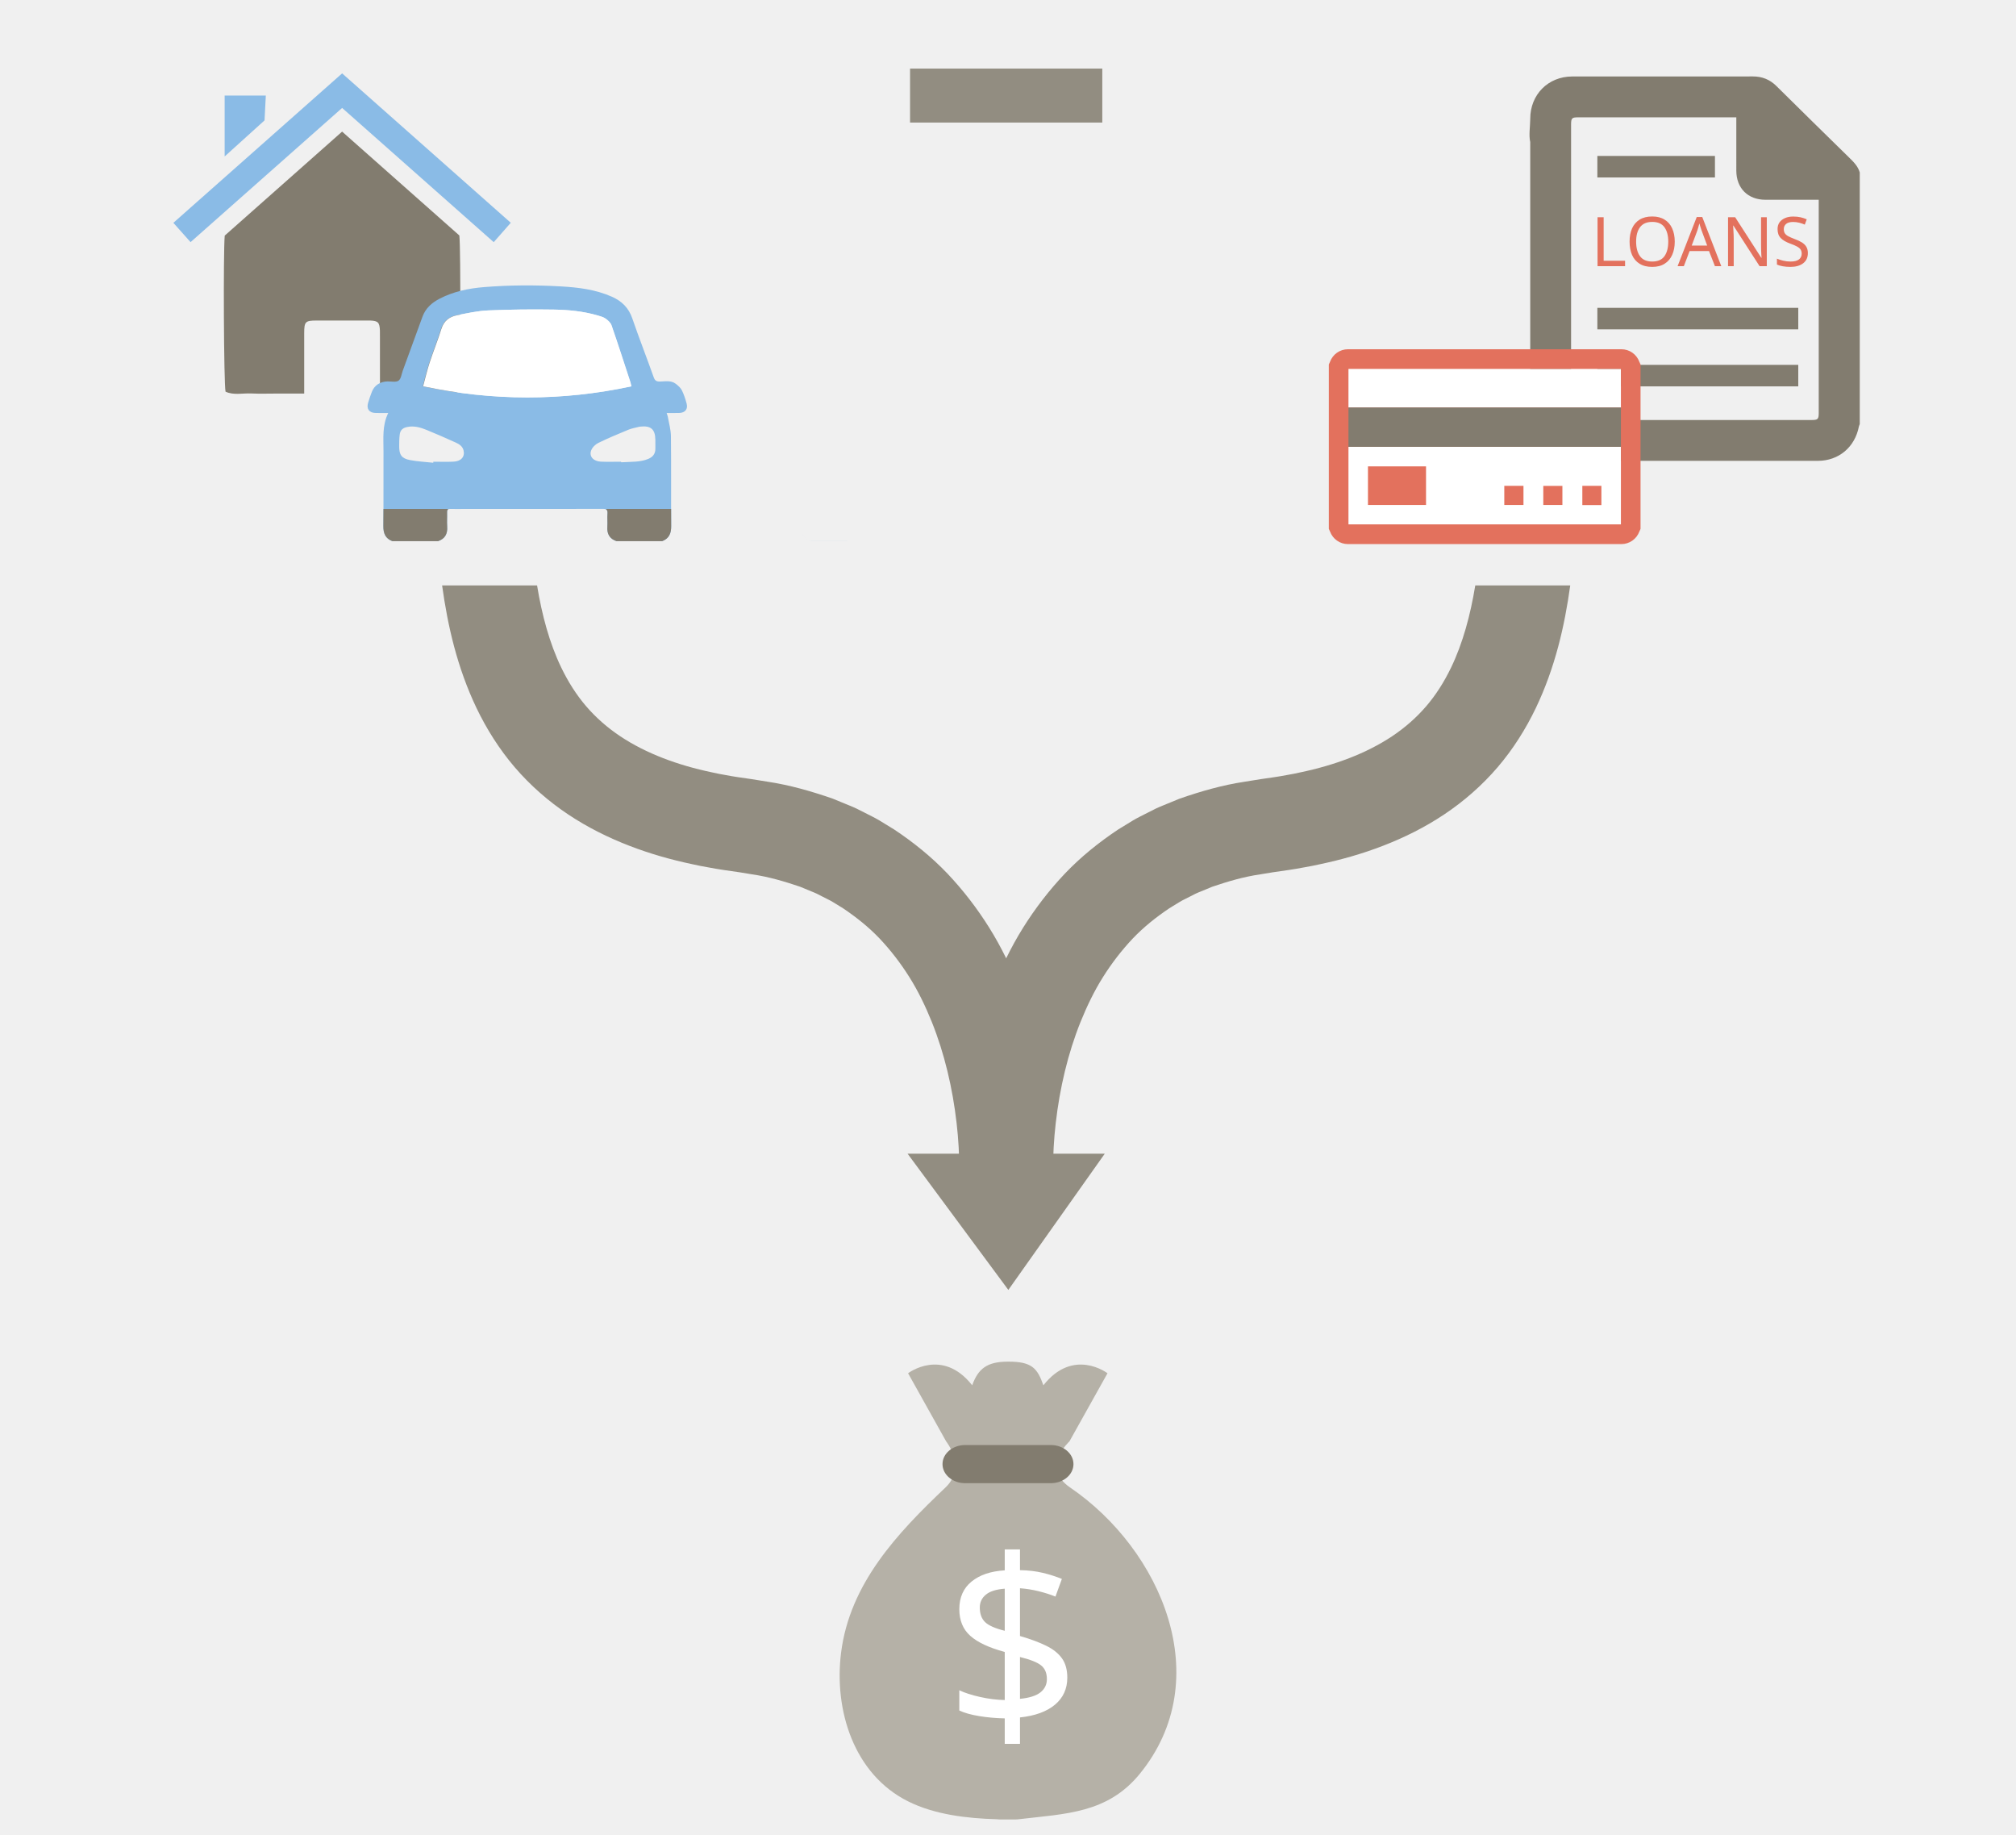
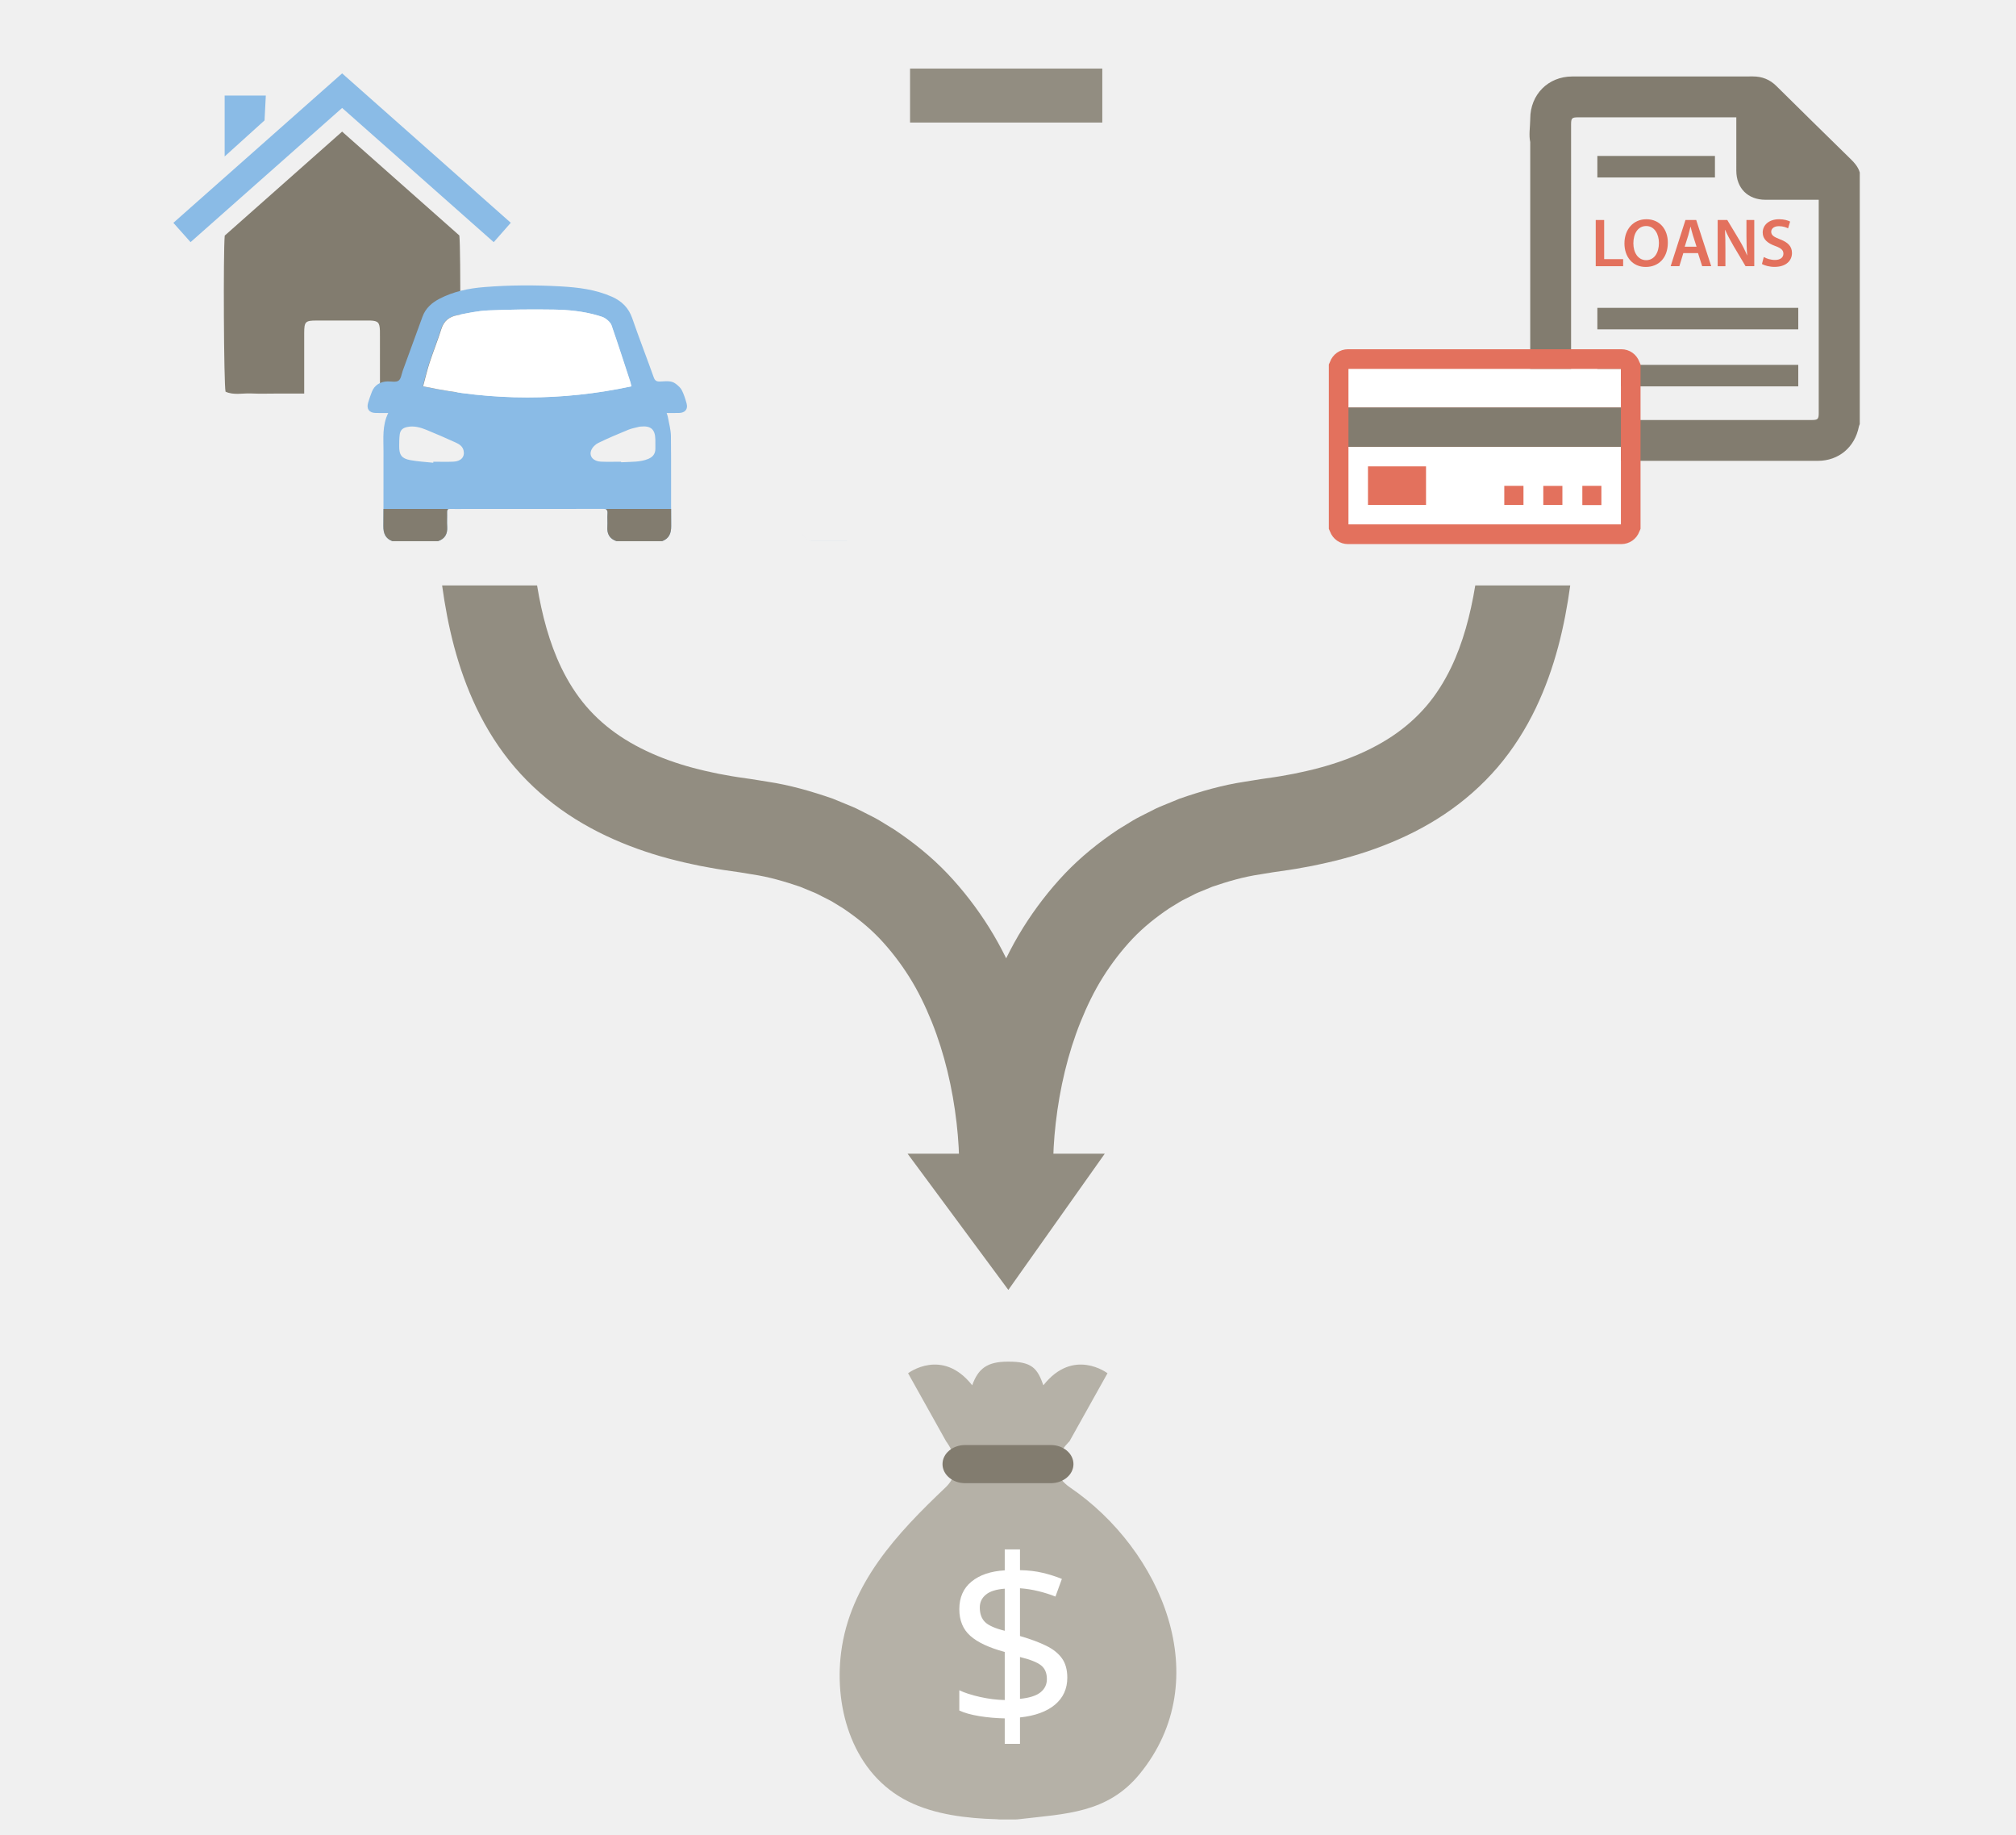
<svg xmlns="http://www.w3.org/2000/svg" version="1.1" id="Layer_1" x="0px" y="0px" width="500px" height="455px" viewBox="0 0 500 455" enable-background="new 0 0 500 455" xml:space="preserve">
-   <path fill="#827C6F" d="M379.519,88.9c-0.004,5.044-0.004,10.088,0.009,15.132c0.014,5.699,4.52,10.23,10.207,10.235  c20.373,0.018,40.745,0.014,61.118,0.001c5.184-0.003,9.186-3.382,10.183-8.512c0.039-0.205,0.142-0.397,0.215-0.594  c0-20.8,0-41.6,0-62.397c-0.446-1.567-1.56-2.644-2.68-3.739c-6.009-5.884-12.016-11.774-17.993-17.693  c-1.634-1.619-3.543-2.382-5.825-2.38c-14.941,0.013-29.885-0.001-44.827,0.011c-5.962,0.006-10.394,4.485-10.402,10.469  c0,0.001,0,0.003,0,0.005l-0.004-0.005v0.188c-0.027,1.875-0.381,3.872,0,5.606V88.9L379.519,88.9z M389.646,94.344l0.007,0.003  v-46.26c0,0.001,0.001,0.001,0.002,0.002c0-0.408,0-0.817,0-1.226c-0.001-5.323-0.006-10.647-0.002-15.971  c0-1.599,0.2-1.799,1.754-1.799c12.671-0.001,25.341-0.001,38.013-0.001c0.35,0,0.699,0,1.212,0c0,0.447,0,0.821,0,1.195  c0,4.01-0.009,8.021,0.001,12.032c0.012,4.349,2.861,7.204,7.204,7.215c3.975,0.011,7.95,0.003,11.926,0.003  c0.385,0,0.771,0,1.312,0c0,0.451,0,0.826,0,1.201c0,17.214,0,34.428,0,51.641c0,1.56-0.211,1.766-1.791,1.766  c-19.271,0-38.545-0.001-57.816-0.003c-1.643,0-1.81-0.173-1.811-1.842C389.653,99.646,389.647,96.995,389.646,94.344z" />
-   <path fill="#928D81" d="M365.891,145.156c-1.201,7.338-3.075,14.296-5.98,20.332c-1.711,3.555-3.756,6.789-6.195,9.636  c-2.445,2.84-5.271,5.317-8.473,7.452c-6.401,4.257-14.262,7.175-22.77,8.945c-1.047,0.252-2.127,0.445-3.209,0.635  c-1.083,0.187-2.146,0.417-3.253,0.555l-3.294,0.477l-4.023,0.646c-5.42,0.814-10.828,2.352-16.137,4.201l-3.93,1.612  c-0.65,0.282-1.314,0.521-1.951,0.841l-1.909,0.963c-1.263,0.663-2.562,1.252-3.786,1.991l-3.662,2.241  c-4.768,3.168-9.266,6.794-13.203,10.925c-3.922,4.136-7.375,8.642-10.34,13.375c-1.561,2.485-2.955,5.04-4.229,7.634  c-1.275-2.595-2.67-5.15-4.231-7.636c-2.964-4.733-6.418-9.239-10.34-13.376c-3.938-4.131-8.436-7.756-13.203-10.925l-3.663-2.241  c-1.225-0.739-2.523-1.328-3.786-1.991l-1.909-0.962c-0.636-0.32-1.301-0.56-1.951-0.841l-3.931-1.613  c-5.308-1.849-10.716-3.387-16.137-4.201l-4.022-0.646l-3.295-0.477c-1.107-0.138-2.17-0.368-3.253-0.554  c-1.082-0.19-2.161-0.384-3.209-0.635c-8.507-1.771-16.367-4.688-22.769-8.946c-3.2-2.134-6.026-4.611-8.472-7.451  c-2.438-2.847-4.484-6.08-6.195-9.636c-2.905-6.035-4.779-12.993-5.979-20.33h-23.552c1.384,10.04,3.75,20.405,8.548,30.438  c2.477,5.154,5.625,10.173,9.483,14.673c3.856,4.498,8.377,8.441,13.221,11.668c4.846,3.237,9.988,5.775,15.174,7.775  c5.191,2.014,10.436,3.481,15.644,4.579c1.306,0.307,2.605,0.543,3.905,0.773c1.298,0.226,2.604,0.496,3.895,0.663l3.884,0.56  l3.137,0.516c4.152,0.604,8.071,1.772,11.896,3.069l2.776,1.149c0.458,0.199,0.94,0.355,1.381,0.585l1.323,0.68  c0.873,0.469,1.796,0.857,2.635,1.375l2.523,1.546c3.267,2.195,6.357,4.648,9.097,7.526c2.725,2.891,5.188,6.081,7.36,9.54  c2.181,3.454,3.993,7.228,5.575,11.136c3.143,7.834,5.152,16.393,6.146,25.068c0.232,1.978,0.394,3.961,0.509,5.928  c0.033,0.561,0.048,1.109,0.069,1.662h-12.738l24.992,33.778L274,286.066h-12.738c0.021-0.553,0.036-1.102,0.068-1.662  c0.115-1.966,0.277-3.949,0.51-5.928c0.994-8.676,3.003-17.233,6.146-25.067c1.581-3.908,3.395-7.681,5.574-11.136  c2.173-3.459,4.636-6.649,7.36-9.539c2.738-2.878,5.829-5.33,9.096-7.525l2.522-1.546c0.84-0.519,1.762-0.907,2.635-1.375  l1.324-0.68c0.439-0.229,0.922-0.387,1.381-0.585l2.775-1.149c3.824-1.297,7.744-2.467,11.896-3.07l3.136-0.515l3.884-0.561  c1.292-0.166,2.598-0.438,3.896-0.663c1.3-0.229,2.599-0.466,3.904-0.772c5.209-1.099,10.454-2.566,15.645-4.579  c5.186-2,10.328-4.538,15.175-7.776c4.844-3.226,9.363-7.17,13.221-11.668c3.858-4.5,7.007-9.519,9.484-14.673  c4.798-10.034,7.164-20.399,8.549-30.44H365.891z" />
+   <path fill="#827C6F" d="M379.519,88.9c-0.004,5.044-0.004,10.088,0.01,15.132c0.014,5.699,4.52,10.229,10.207,10.235  c20.373,0.018,40.745,0.014,61.118,0.001c5.184-0.003,9.186-3.382,10.183-8.512c0.039-0.205,0.142-0.397,0.215-0.594  c0-20.8,0-41.6,0-62.397c-0.446-1.567-1.56-2.644-2.68-3.739c-6.009-5.884-12.017-11.774-17.993-17.693  c-1.634-1.619-3.543-2.382-5.825-2.38c-14.94,0.013-29.885-0.001-44.827,0.011c-5.962,0.006-10.394,4.485-10.401,10.469  c0,0.001,0,0.003,0,0.005l-0.005-0.005v0.188c-0.026,1.875-0.381,3.872,0,5.606L379.519,88.9L379.519,88.9z M389.646,94.344  l0.007,0.003v-46.26c0,0.001,0.001,0.001,0.002,0.002c0-0.408,0-0.817,0-1.226c-0.001-5.323-0.006-10.647-0.002-15.971  c0-1.599,0.199-1.799,1.754-1.799c12.671-0.001,25.341-0.001,38.013-0.001c0.35,0,0.699,0,1.212,0c0,0.447,0,0.821,0,1.195  c0,4.01-0.009,8.021,0.001,12.032c0.012,4.349,2.861,7.204,7.204,7.215c3.976,0.011,7.95,0.003,11.926,0.003  c0.386,0,0.771,0,1.312,0c0,0.451,0,0.826,0,1.201c0,17.214,0,34.428,0,51.641c0,1.56-0.211,1.766-1.791,1.766  c-19.271,0-38.545-0.001-57.816-0.003c-1.643,0-1.81-0.173-1.811-1.842C389.653,99.646,389.647,96.995,389.646,94.344z" />
+   <path fill="#928D81" d="M365.891,145.156c-1.2,7.338-3.074,14.296-5.979,20.332c-1.711,3.555-3.756,6.789-6.195,9.636  c-2.445,2.84-5.271,5.317-8.473,7.452c-6.401,4.257-14.262,7.175-22.771,8.945c-1.047,0.252-2.127,0.445-3.209,0.635  c-1.083,0.187-2.146,0.417-3.253,0.555l-3.294,0.477l-4.022,0.646c-5.42,0.814-10.828,2.352-16.138,4.201l-3.93,1.612  c-0.65,0.282-1.314,0.521-1.951,0.841l-1.908,0.963c-1.264,0.663-2.562,1.252-3.787,1.991l-3.662,2.241  c-4.768,3.168-9.266,6.794-13.202,10.925c-3.923,4.136-7.375,8.642-10.341,13.375c-1.561,2.485-2.955,5.041-4.229,7.635  c-1.275-2.596-2.67-5.15-4.231-7.637c-2.964-4.732-6.418-9.238-10.34-13.375c-3.938-4.131-8.436-7.756-13.203-10.925l-3.663-2.241  c-1.225-0.739-2.523-1.328-3.786-1.991l-1.909-0.962c-0.636-0.32-1.301-0.56-1.951-0.841l-3.931-1.613  c-5.308-1.849-10.716-3.387-16.137-4.201l-4.022-0.646l-3.295-0.477c-1.107-0.138-2.17-0.368-3.253-0.554  c-1.082-0.19-2.161-0.384-3.209-0.635c-8.507-1.771-16.367-4.688-22.769-8.946c-3.2-2.134-6.026-4.611-8.472-7.451  c-2.438-2.847-4.484-6.08-6.195-9.636c-2.905-6.035-4.779-12.993-5.979-20.33H109.65c1.384,10.04,3.75,20.405,8.548,30.438  c2.477,5.154,5.625,10.173,9.483,14.673c3.856,4.498,8.377,8.441,13.221,11.668c4.846,3.237,9.988,5.775,15.174,7.775  c5.191,2.014,10.436,3.481,15.644,4.579c1.306,0.307,2.605,0.543,3.905,0.773c1.298,0.226,2.604,0.496,3.895,0.663l3.884,0.56  l3.137,0.516c4.152,0.604,8.071,1.772,11.896,3.069l2.776,1.149c0.458,0.199,0.94,0.355,1.381,0.585l1.323,0.68  c0.873,0.469,1.796,0.857,2.635,1.375l2.523,1.546c3.267,2.195,6.357,4.648,9.097,7.525c2.725,2.892,5.188,6.082,7.36,9.541  c2.181,3.453,3.993,7.228,5.575,11.136c3.143,7.834,5.152,16.393,6.146,25.067c0.232,1.979,0.394,3.961,0.509,5.928  c0.033,0.562,0.048,1.109,0.069,1.662h-12.738l24.992,33.778L274,286.066h-12.738c0.021-0.553,0.036-1.103,0.068-1.662  c0.115-1.967,0.277-3.949,0.51-5.928c0.994-8.677,3.003-17.233,6.146-25.067c1.58-3.908,3.395-7.681,5.574-11.136  c2.172-3.459,4.635-6.649,7.359-9.539c2.738-2.879,5.829-5.331,9.096-7.525l2.522-1.546c0.84-0.519,1.762-0.907,2.635-1.375  l1.324-0.68c0.438-0.229,0.922-0.387,1.381-0.585l2.775-1.149c3.823-1.297,7.744-2.467,11.896-3.07l3.136-0.515l3.885-0.561  c1.292-0.166,2.598-0.438,3.896-0.663c1.3-0.229,2.6-0.466,3.904-0.772c5.209-1.099,10.454-2.566,15.645-4.579  c5.187-2,10.328-4.538,15.176-7.776c4.844-3.226,9.362-7.17,13.221-11.668c3.857-4.5,7.007-9.519,9.483-14.673  c4.799-10.034,7.164-20.399,8.55-30.44L365.891,145.156L365.891,145.156z" />
  <g>
-     <path fill="#827C6F" d="M113.737,97.149c-0.463,0.126-1.021,0.408-1.581,0.412c-5.872,0.032-11.745,0.018-17.759,0.018   c-0.06-0.678-0.158-1.253-0.159-1.829c-0.013-4.069-0.007-8.139-0.007-12.21c0-0.526,0.016-1.054-0.006-1.582   c-0.08-2.005-0.452-2.389-2.378-2.48c-0.227-0.012-0.453-0.004-0.679-0.004c-4.221,0-8.442-0.013-12.663,0.004   c-2.8,0.009-3.053,0.279-3.058,3.158c-0.008,4.145-0.001,8.29-0.001,12.436c0,0.744,0,1.489,0,2.513c-2.286,0-4.445,0-6.604,0   c-2.186,0-4.375,0.078-6.557-0.023c-2.131-0.097-4.341,0.485-6.345-0.444c-0.435-1.885-0.591-34.606-0.202-38.701   c9.593-8.496,19.29-17.083,29.112-25.784c9.729,8.616,19.462,17.237,29.075,25.752C114.325,62.057,114.18,95.273,113.737,97.149z" />
+     <path fill="#827C6F" d="M113.737,97.149c-0.463,0.126-1.021,0.408-1.581,0.412c-5.872,0.032-11.745,0.018-17.759,0.018   c-0.06-0.678-0.158-1.253-0.159-1.829c-0.013-4.069-0.007-8.139-0.007-12.21c0-0.526,0.016-1.054-0.006-1.582   c-0.08-2.005-0.452-2.389-2.378-2.48c-0.227-0.012-0.453-0.004-0.679-0.004c-4.221,0-8.442-0.013-12.663,0.004   c-2.8,0.009-3.053,0.279-3.058,3.158c-0.008,4.146-0.001,8.29-0.001,12.437c0,0.744,0,1.489,0,2.513c-2.286,0-4.445,0-6.604,0   c-2.186,0-4.375,0.078-6.557-0.023c-2.131-0.097-4.341,0.485-6.345-0.444c-0.435-1.885-0.591-34.606-0.202-38.701   c9.593-8.496,19.29-17.083,29.112-25.784c9.729,8.616,19.462,17.237,29.075,25.752C114.325,62.057,114.18,95.273,113.737,97.149z" />
    <path fill="#8ABBE6" d="M84.852,26.766C72.247,37.924,59.778,48.96,47.261,60.04c-1.385-1.557-2.735-3.072-4.264-4.788   c13.915-12.319,27.815-24.625,41.857-37.058c14.054,12.449,27.914,24.725,41.826,37.046c-1.457,1.654-2.789,3.171-4.228,4.808   C109.886,48.925,97.393,37.865,84.852,26.766z" />
    <path fill="#8ABBE6" d="M65.612,29.851c-3.348,3.028-6.516,5.89-9.894,8.943c0-5.165,0-10.062,0-15.098c3.322,0,6.652,0,10.208,0   C65.82,25.793,65.718,27.793,65.612,29.851z" />
  </g>
  <rect x="396.171" y="76.333" fill="#827C6F" width="49.829" height="5.333" />
  <rect x="396.171" y="90.467" fill="#827C6F" width="49.829" height="5.333" />
  <g>
    <rect x="334.436" y="91.467" fill="#FFFFFF" width="67.577" height="38.56" />
    <g>
-       <path fill="#E3715D" d="M406.88,90.369c0,13.59,0,27.18,0,40.769c-0.098,0.222-0.206,0.44-0.293,0.667    c-0.704,1.875-2.466,3.107-4.478,3.107c-22.589,0.002-45.179,0.002-67.768,0c-2.046,0-3.804-1.253-4.5-3.18    c-0.073-0.204-0.18-0.396-0.271-0.594c0-13.589,0-27.178,0-40.769c0.091-0.197,0.197-0.389,0.271-0.594    c0.696-1.927,2.454-3.178,4.499-3.18c22.589-0.001,45.179-0.001,67.769,0c2.045,0.001,3.804,1.252,4.5,3.18    C406.683,89.979,406.789,90.172,406.88,90.369z M334.436,130.027c22.57,0,45.071,0,67.577,0c0-6.437,0-12.818,0-19.233    c-22.539,0-45.042,0-67.577,0C334.436,117.216,334.436,123.598,334.436,130.027z M334.436,101.034c22.57,0,45.071,0,67.575,0    c0-3.214,0-6.375,0-9.567c-22.538,0-45.042,0-67.575,0C334.436,94.669,334.436,97.829,334.436,101.034z" />
-       <path fill="#E3715D" d="M353.677,125.216c-4.822,0-9.591,0-14.4,0c0-3.191,0-6.351,0-9.57c4.772,0,9.558,0,14.4,0    C353.677,118.8,353.677,121.978,353.677,125.216z" />
+       <path fill="#E3715D" d="M406.88,90.369c0,13.59,0,27.18,0,40.769c-0.098,0.222-0.206,0.44-0.293,0.667    c-0.704,1.875-2.466,3.107-4.478,3.107c-22.59,0.002-45.18,0.002-67.769,0c-2.046,0-3.804-1.253-4.5-3.18    c-0.073-0.204-0.18-0.396-0.271-0.594c0-13.589,0-27.178,0-40.769c0.091-0.197,0.196-0.389,0.271-0.594    c0.696-1.927,2.454-3.178,4.499-3.18c22.589-0.001,45.179-0.001,67.77,0c2.045,0.001,3.804,1.252,4.5,3.18    C406.683,89.979,406.789,90.172,406.88,90.369z M334.436,130.027c22.57,0,45.071,0,67.577,0c0-6.437,0-12.818,0-19.233    c-22.539,0-45.042,0-67.577,0C334.436,117.216,334.436,123.598,334.436,130.027z M334.436,101.034c22.57,0,45.071,0,67.575,0    c0-3.214,0-6.375,0-9.567c-22.538,0-45.042,0-67.575,0C334.436,94.669,334.436,97.829,334.436,101.034z" />
+       <path fill="#E3715D" d="M353.677,125.216c-4.821,0-9.591,0-14.399,0c0-3.191,0-6.351,0-9.57c4.771,0,9.558,0,14.399,0    C353.677,118.8,353.677,121.978,353.677,125.216z" />
      <path fill="#E3715D" d="M373.087,125.213c0-1.6,0-3.149,0-4.746c1.584,0,3.15,0,4.759,0c0,1.577,0,3.143,0,4.746    C376.267,125.213,374.719,125.213,373.087,125.213z" />
      <path fill="#E3715D" d="M387.5,125.216c-1.602,0-3.15,0-4.738,0c0-1.58,0-3.13,0-4.739c1.551,0,3.117,0,4.738,0    C387.5,122.022,387.5,123.588,387.5,125.216z" />
-       <path fill="#E3715D" d="M397.171,125.235c-1.606,0-3.137,0-4.728,0c0-1.579,0-3.146,0-4.766c1.548,0,3.114,0,4.728,0    C397.171,122.039,397.171,123.604,397.171,125.235z" />
-       <path fill="#827C6F" d="M402.011,101.034c-22.504,0-45.005,0-67.575,0v11.442l0,0c0-0.562,0-1.121,0-1.683    c22.535,0,45.037,0,67.576,0V99.223h-0.001C402.011,99.827,402.011,100.427,402.011,101.034z" />
+       <path fill="#E3715D" d="M397.171,125.235c-1.605,0-3.137,0-4.728,0c0-1.579,0-3.146,0-4.766c1.548,0,3.113,0,4.728,0    C397.171,122.039,397.171,123.604,397.171,125.235z" />
+       <path fill="#827C6F" d="M402.011,101.034c-22.504,0-45.005,0-67.575,0v11.442l0,0c0-0.562,0-1.121,0-1.683    c22.535,0,45.037,0,67.576,0v-11.57h-0.001C402.011,99.827,402.011,100.427,402.011,101.034z" />
    </g>
  </g>
  <rect x="392.963" y="53.937" fill="none" width="54.668" height="14.833" />
-   <text transform="matrix(1 0 0 1 394.5596 66.0063)" fill="#E3715D" font-family="'MyriadPro-Semibold'" font-size="17">LOANS</text>
+   <g enable-background="new    ">
+     <path fill="#E3715D" d="M395.767,54.549h2.091v9.706h4.709v1.751h-6.8V54.549z" />
+     <path fill="#E3715D" d="M413.65,60.158c0,3.842-2.33,6.034-5.491,6.034c-3.229,0-5.27-2.464-5.27-5.83c0-3.519,2.21-6,5.439-6   C411.678,54.362,413.65,56.895,413.65,60.158z M405.1,60.328c0,2.329,1.173,4.182,3.179,4.182c2.022,0,3.161-1.869,3.161-4.267   c0-2.158-1.07-4.198-3.161-4.198C406.205,56.045,405.1,57.966,405.1,60.328z" />
+     <path fill="#E3715D" d="M417.492,62.759l-0.986,3.247h-2.158l3.672-11.457h2.668l3.723,11.457h-2.243l-1.037-3.247H417.492z    M420.773,61.179l-0.901-2.822c-0.221-0.696-0.407-1.479-0.578-2.142h-0.034c-0.17,0.663-0.34,1.462-0.543,2.142l-0.885,2.822   H420.773z" />
+     <path fill="#E3715D" d="M426.01,66.006V54.549h2.379l2.958,4.913c0.765,1.274,1.428,2.601,1.954,3.841h0.035   c-0.137-1.529-0.188-3.008-0.188-4.759v-3.995h1.938v11.457h-2.158l-2.992-5.031c-0.73-1.258-1.496-2.669-2.057-3.961l-0.051,0.018   c0.085,1.479,0.102,2.991,0.102,4.878v4.097H426.01z" />
+     <path fill="#E3715D" d="M437.45,63.729c0.681,0.391,1.7,0.73,2.771,0.73c1.344,0,2.092-0.629,2.092-1.563   c0-0.867-0.578-1.377-2.041-1.904c-1.887-0.68-3.094-1.683-3.094-3.331c0-1.87,1.564-3.298,4.047-3.298   c1.24,0,2.158,0.271,2.753,0.578l-0.51,1.683c-0.408-0.222-1.207-0.544-2.278-0.544c-1.325,0-1.903,0.714-1.903,1.377   c0,0.884,0.663,1.292,2.192,1.887c1.989,0.748,2.958,1.751,2.958,3.399c0,1.836-1.394,3.434-4.352,3.434   c-1.207,0-2.465-0.34-3.094-0.714L437.45,63.729z" />
+   </g>
  <rect x="396.171" y="38.667" fill="#827C6F" width="29.163" height="5.333" />
  <path fill="#8ABBE6" d="M159.06,127.887c0.002-0.301,0-0.603-0.009-0.903l0,0C159.06,127.285,159.062,127.586,159.06,127.887z" />
-   <path fill="#8ABBE6" d="M198.825,129.79c0,0.27-0.006,0.54-0.025,0.809c-0.007,0.106-0.003,0.204-0.004,0.306  c0.001-0.102-0.003-0.199,0.004-0.304C198.819,130.331,198.826,130.061,198.825,129.79z" />
+   <path fill="#8ABBE6" d="M198.825,129.79c0,0.27-0.006,0.54-0.025,0.809c-0.007,0.106-0.003,0.204-0.004,0.306  c0.001-0.103-0.003-0.199,0.004-0.304C198.819,130.331,198.826,130.061,198.825,129.79z" />
  <path fill="#8ABBE6" d="M198.833,127.351c0,0.001,0,0.001,0,0.002c-0.022,0.27-0.03,0.541-0.031,0.812  c0.001-0.271,0.009-0.541,0.031-0.81C198.833,127.354,198.833,127.352,198.833,127.351z" />
  <path fill="#8ABBE6" d="M198.835,126.949c0.001,0.015,0.004,0.027,0.005,0.042C198.839,126.976,198.836,126.964,198.835,126.949z" />
  <path fill="#8ABBE6" d="M198.677,126.478c0.001,0.001,0.002,0.003,0.003,0.004C198.679,126.481,198.678,126.479,198.677,126.478z" />
  <path fill="#8ABBE6" d="M198.792,126.703c-0.002-0.009-0.006-0.017-0.009-0.026C198.785,126.686,198.789,126.693,198.792,126.703z" />
  <path fill="#8ABBE6" d="M159.076,130.6c0.015,0.222,0.017,0.435,0.006,0.639c0.01-0.205,0.008-0.419-0.006-0.642  c-0.02-0.3-0.029-0.601-0.032-0.902C159.047,129.997,159.056,130.299,159.076,130.6z" />
  <path fill="#8ABBE6" d="M156.815,134.179c-3.778,0.003-7.559,0.003-11.337,0.003h11.337c1.5-0.512,2.195-1.507,2.267-2.943  C159.01,132.674,158.315,133.667,156.815,134.179z" />
  <path fill="#8ABBE6" d="M159.044,129.695c-0.006-0.602,0.012-1.205,0.016-1.808C159.056,128.49,159.038,129.093,159.044,129.695z" />
  <path fill="#8ABBE6" d="M159.05,126.982c0,0,0,0.001,0,0.002c-0.01-0.33,0.063-0.527,0.213-0.646c0-0.003,0-0.006-0.001-0.009  C159.11,126.448,159.04,126.649,159.05,126.982z" />
  <path fill="#8ABBE6" d="M198.782,126.677c-0.025-0.075-0.06-0.14-0.102-0.194C198.723,126.537,198.756,126.602,198.782,126.677z" />
  <path fill="#8ABBE6" d="M198.835,126.949c-0.007-0.092-0.022-0.174-0.044-0.247C198.814,126.774,198.827,126.858,198.835,126.949z" />
  <path fill="#8ABBE6" d="M212.396,134.18c-3.779,0-7.562,0-11.336,0c-1.611-0.55-2.293-1.668-2.264-3.276  c-0.03,1.608,0.651,2.727,2.264,3.277L212.396,134.18c1.296-0.486,1.91-1.337,2.131-2.482  C214.305,132.842,213.692,133.692,212.396,134.18z" />
  <path fill="#8ABBE6" d="M198.802,128.165c-0.002,0.541,0.023,1.084,0.023,1.625C198.825,129.249,198.8,128.706,198.802,128.165z" />
  <path fill="#8ABBE6" d="M198.505,126.332c0,0.001,0,0.001,0,0.002c0.067,0.039,0.124,0.086,0.171,0.144  C198.63,126.419,198.573,126.37,198.505,126.332z" />
  <path fill="#8ABBE6" d="M198.84,126.991c0.006,0.106,0.004,0.225-0.007,0.359C198.845,127.215,198.846,127.098,198.84,126.991z" />
  <g>
    <g>
      <path fill="#8ABBE6" d="M97.312,134.182c-1.731-0.649-2.249-1.941-2.233-3.723c0.062-6.197,0.006-12.393,0.032-18.589    c0.013-3.141-0.361-6.326,1.17-9.464c-1.175,0-2.152,0.02-3.127-0.005c-1.589-0.029-2.31-1.002-1.859-2.526    c0.271-0.92,0.586-1.826,0.935-2.722c0.634-1.631,2.076-2.557,3.916-2.579c0.922-0.015,2.077,0.261,2.703-0.189    c0.627-0.445,0.737-1.632,1.053-2.498c1.629-4.443,3.263-8.883,4.872-13.332c0.776-2.146,2.346-3.516,4.306-4.522    c3.445-1.769,7.149-2.535,10.976-2.845c6.307-0.511,12.623-0.533,18.939-0.179c4.366,0.241,8.689,0.76,12.756,2.56    c2.444,1.082,4.152,2.732,5.052,5.339c1.694,4.911,3.588,9.75,5.33,14.645c0.296,0.838,0.688,1.061,1.525,1.05    c1.337-0.021,2.769-0.348,3.955,0.571c0.571,0.441,1.181,0.969,1.496,1.593c0.52,1.045,0.886,2.178,1.187,3.311    c0.366,1.38-0.389,2.274-1.84,2.322c-0.493,0.021-0.992,0.006-1.486,0.01c-0.493,0-0.987,0-1.631,0    c0.116,0.373,0.242,0.64,0.29,0.926c0.281,1.602,0.755,3.21,0.77,4.816c0.088,7.437,0.006,14.871,0.065,22.307    c0.008,1.775-0.506,3.072-2.234,3.723c-3.779,0-7.562,0-11.336,0c-1.714-0.585-2.387-1.806-2.26-3.582    c0.076-1.075-0.054-2.168,0.033-3.245c0.083-0.972-0.266-1.175-1.191-1.169c-11.574,0.028-23.146,0.019-34.718,0.019    c-1.021,0-2.045,0.022-3.064-0.01c-0.595-0.021-0.83,0.17-0.81,0.789c0.039,1.205-0.054,2.414,0.026,3.615    c0.116,1.782-0.546,2.997-2.261,3.582C104.871,134.182,101.09,134.182,97.312,134.182z M156.547,95.795    c-0.132-0.548-0.184-0.848-0.279-1.133c-1.53-4.667-3.036-9.344-4.643-13.985c-0.223-0.657-0.876-1.244-1.467-1.668    c-0.562-0.4-1.288-0.59-1.97-0.791c-3.564-1.041-7.243-1.396-10.916-1.454c-5.418-0.085-10.84-0.026-16.249,0.208    c-2.606,0.113-5.204,0.691-7.773,1.205c-1.855,0.367-3.217,1.38-3.837,3.35c-0.888,2.829-2.007,5.584-2.931,8.4    c-0.604,1.84-1.039,3.738-1.618,5.862C122.173,99.449,139.291,99.484,156.547,95.795z M107.46,114.741    c0.004-0.087,0.01-0.167,0.014-0.255c1.668,0,3.341,0.059,5.006-0.016c1.873-0.078,2.86-1.215,2.493-2.777    c-0.232-0.993-1.019-1.539-1.873-1.927c-2.421-1.089-4.846-2.169-7.306-3.166c-1.52-0.62-3.1-1.075-4.789-0.726    c-1.109,0.228-1.726,0.755-1.869,1.878c-0.121,0.943-0.126,1.912-0.132,2.865c-0.018,2.184,0.605,3.078,2.762,3.477    C103.639,114.441,105.561,114.533,107.46,114.741z M154.031,114.486c0,0.043,0,0.081,0,0.126c0.184,0,0.371,0.008,0.557-0.006    c2.092-0.136,4.21,0.01,6.216-0.828c1.151-0.483,1.756-1.302,1.741-2.565c-0.01-0.712,0.004-1.424-0.004-2.135    c-0.029-2.628-1.105-3.576-3.728-3.301c-0.127,0.014-0.247,0.029-0.367,0.063c-0.867,0.228-1.767,0.372-2.586,0.711    c-2.513,1.037-5.024,2.082-7.465,3.273c-0.736,0.357-1.495,1.108-1.776,1.857c-0.557,1.486,0.547,2.702,2.407,2.788    C150.69,114.544,152.36,114.486,154.031,114.486z" />
      <g>
        <path fill="#827C6F" d="M111.096,126.337c-0.003-0.046-0.012-0.092-0.012-0.138h-15.98c-0.004,1.42-0.011,2.841-0.024,4.26     c-0.017,1.781,0.501,3.073,2.232,3.723h11.337c1.713-0.585,2.377-1.8,2.261-3.582c-0.08-1.201,0.013-2.41-0.026-3.616     C110.873,126.654,110.946,126.457,111.096,126.337z" />
      </g>
      <path fill="#827C6F" d="M166.445,126.2h-16.086c-0.005,0.02-0.011,0.039-0.015,0.06c-0.002,0.025-0.003,0.049-0.006,0.075    c0.273,0.155,0.375,0.455,0.328,1.021c-0.087,1.076,0.043,2.17-0.033,3.245c-0.127,1.776,0.545,2.996,2.26,3.581h11.336    c1.729-0.649,2.242-1.946,2.233-3.722C166.452,129.041,166.448,127.62,166.445,126.2z" />
    </g>
    <path fill="#FFFFFF" d="M151.694,80.677c-0.223-0.657-0.876-1.244-1.467-1.668c-0.562-0.4-1.288-0.59-1.97-0.791   c-3.564-1.041-7.243-1.396-10.916-1.454c-5.418-0.085-10.84-0.026-16.249,0.208c-2.606,0.113-5.204,0.691-7.773,1.205   c-1.855,0.367-3.217,1.38-3.837,3.35c-0.888,2.829-2.007,5.584-2.931,8.4c-0.604,1.84-1.039,3.738-1.618,5.862   c17.308,3.659,34.425,3.694,51.682,0.006c-0.132-0.548-0.184-0.848-0.279-1.133C154.806,89.996,153.3,85.319,151.694,80.677z" />
  </g>
-   <path fill="#B5B1A7" d="M265.4,368.832c22.684,15.466,36.455,47.58,17.244,71.049c-8.004,9.775-18.345,9.836-29.979,11.209  c-0.307,0.036-0.621,0.059-0.947,0.059c-0.598,0-1.188-0.004-1.77-0.008c-0.584,0.004-1.174,0.008-1.773,0.008  c-0.323,0-0.639-0.021-0.946-0.059c-7.338-0.203-15.384-1.119-22.021-4.438c-13.498-6.745-18.397-22.678-16.604-36.868  c2.159-17.107,13.879-29.56,25.891-40.953c5.326-5.051,0.166-11.429,0.166-11.429l-9.441-16.894c0,0,8.447-6.459,15.9,2.981  c1.48-4.108,3.68-5.861,8.83-5.861c6.111-0.052,7.348,1.752,8.828,5.861c7.453-9.44,15.899-2.981,15.899-2.981l-9.44,16.894  C265.236,357.404,258.104,363.855,265.4,368.832z" />
-   <path fill="#827C6F" d="M266.236,363.035c0,2.611-2.508,4.729-5.601,4.729h-21.276c-3.092,0-5.601-2.117-5.601-4.729l0,0  c0-2.612,2.509-4.729,5.601-4.729h21.276C263.729,358.307,266.236,360.423,266.236,363.035L266.236,363.035z" />
-   <rect x="224.863" y="386.555" fill="none" width="51.623" height="50.152" />
+   <path fill="#B5B1A7" d="M265.4,368.832c22.684,15.466,36.455,47.58,17.244,71.049c-8.004,9.775-18.346,9.836-29.979,11.209  c-0.308,0.036-0.621,0.06-0.947,0.06c-0.598,0-1.188-0.005-1.77-0.009c-0.584,0.004-1.174,0.009-1.773,0.009  c-0.323,0-0.639-0.021-0.946-0.06c-7.338-0.203-15.384-1.119-22.021-4.438c-13.498-6.745-18.397-22.679-16.604-36.868  c2.159-17.107,13.879-29.56,25.891-40.953c5.326-5.051,0.166-11.429,0.166-11.429l-9.441-16.895c0,0,8.447-6.459,15.9,2.981  c1.48-4.108,3.68-5.861,8.83-5.861c6.11-0.052,7.348,1.752,8.827,5.861c7.453-9.44,15.899-2.981,15.899-2.981l-9.44,16.895  C265.236,357.404,258.104,363.855,265.4,368.832z" />
+   <path fill="#827C6F" d="M266.236,363.035c0,2.611-2.508,4.729-5.602,4.729h-21.276c-3.092,0-5.601-2.117-5.601-4.729l0,0  c0-2.612,2.509-4.729,5.601-4.729h21.276C263.729,358.307,266.236,360.423,266.236,363.035L266.236,363.035z" />
+   <rect x="224.863" y="386.555" fill="none" width="51.624" height="50.152" />
  <text transform="matrix(1 0 0 1 234.2695 428.9736)" fill="#FFFFFF" font-family="'Helvetica-Bold'" font-size="58.997">$</text>
  <rect x="225.707" y="17.004" fill="#928D81" width="47.679" height="13.384" />
</svg>
